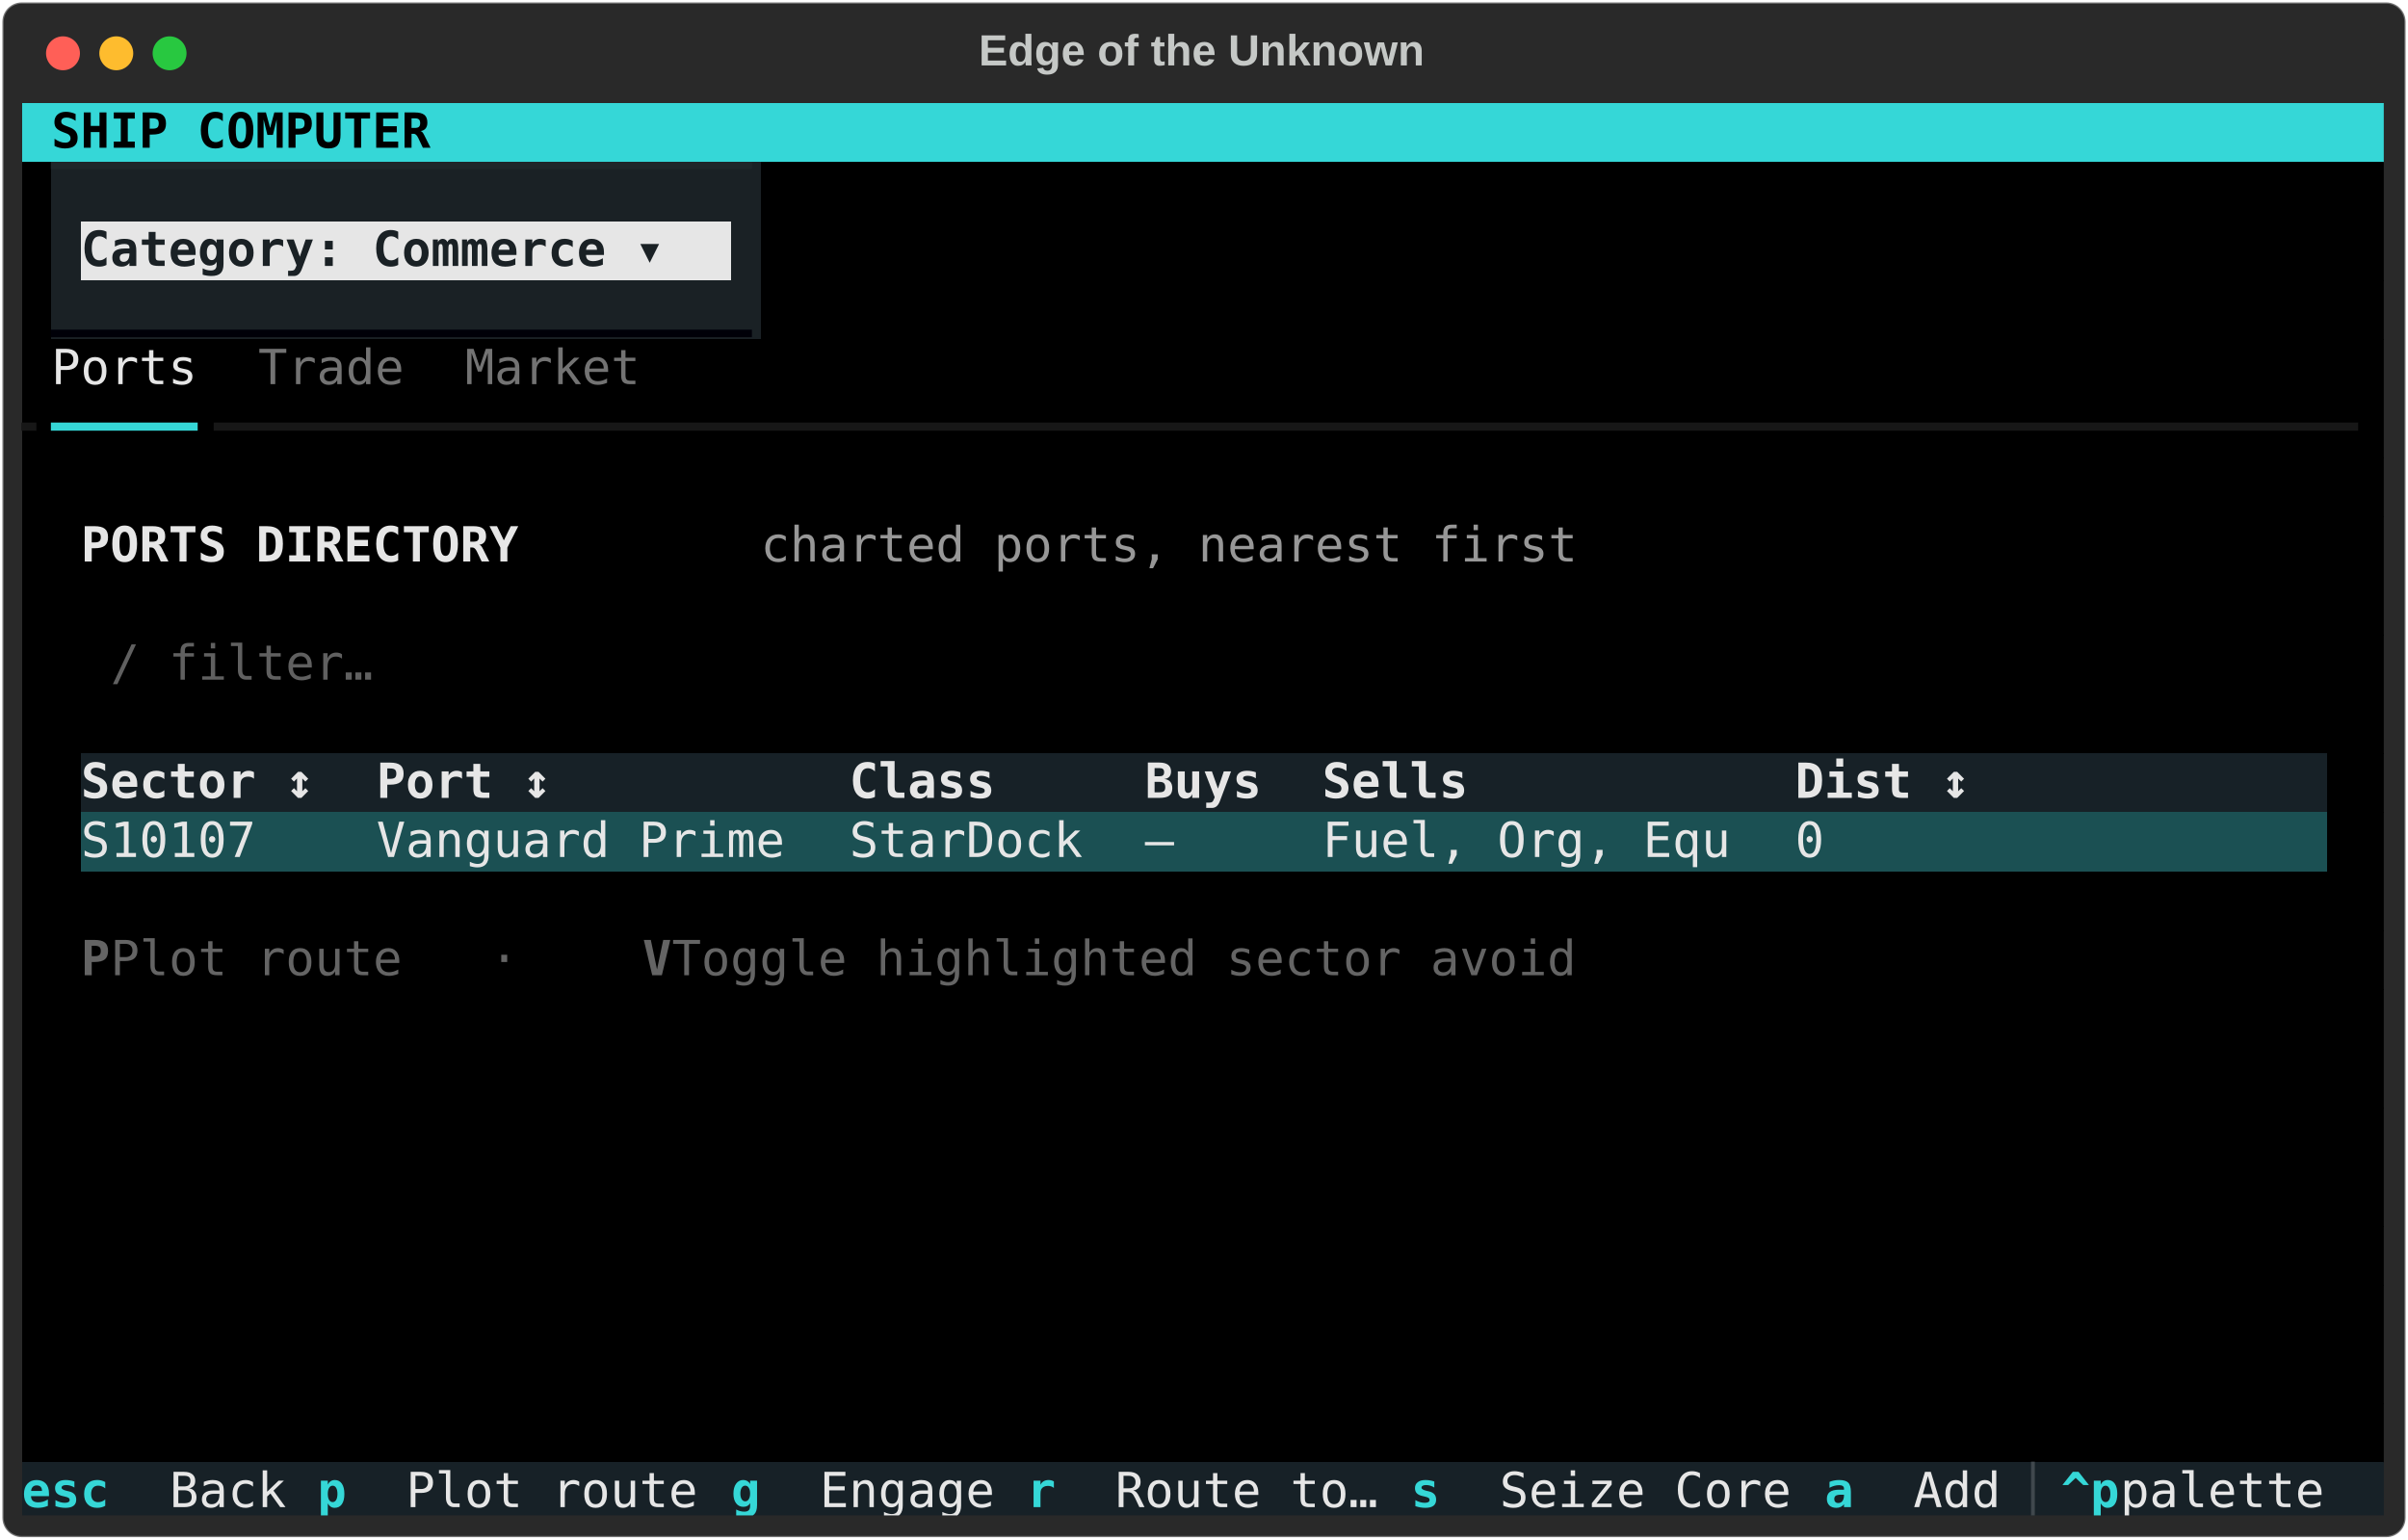
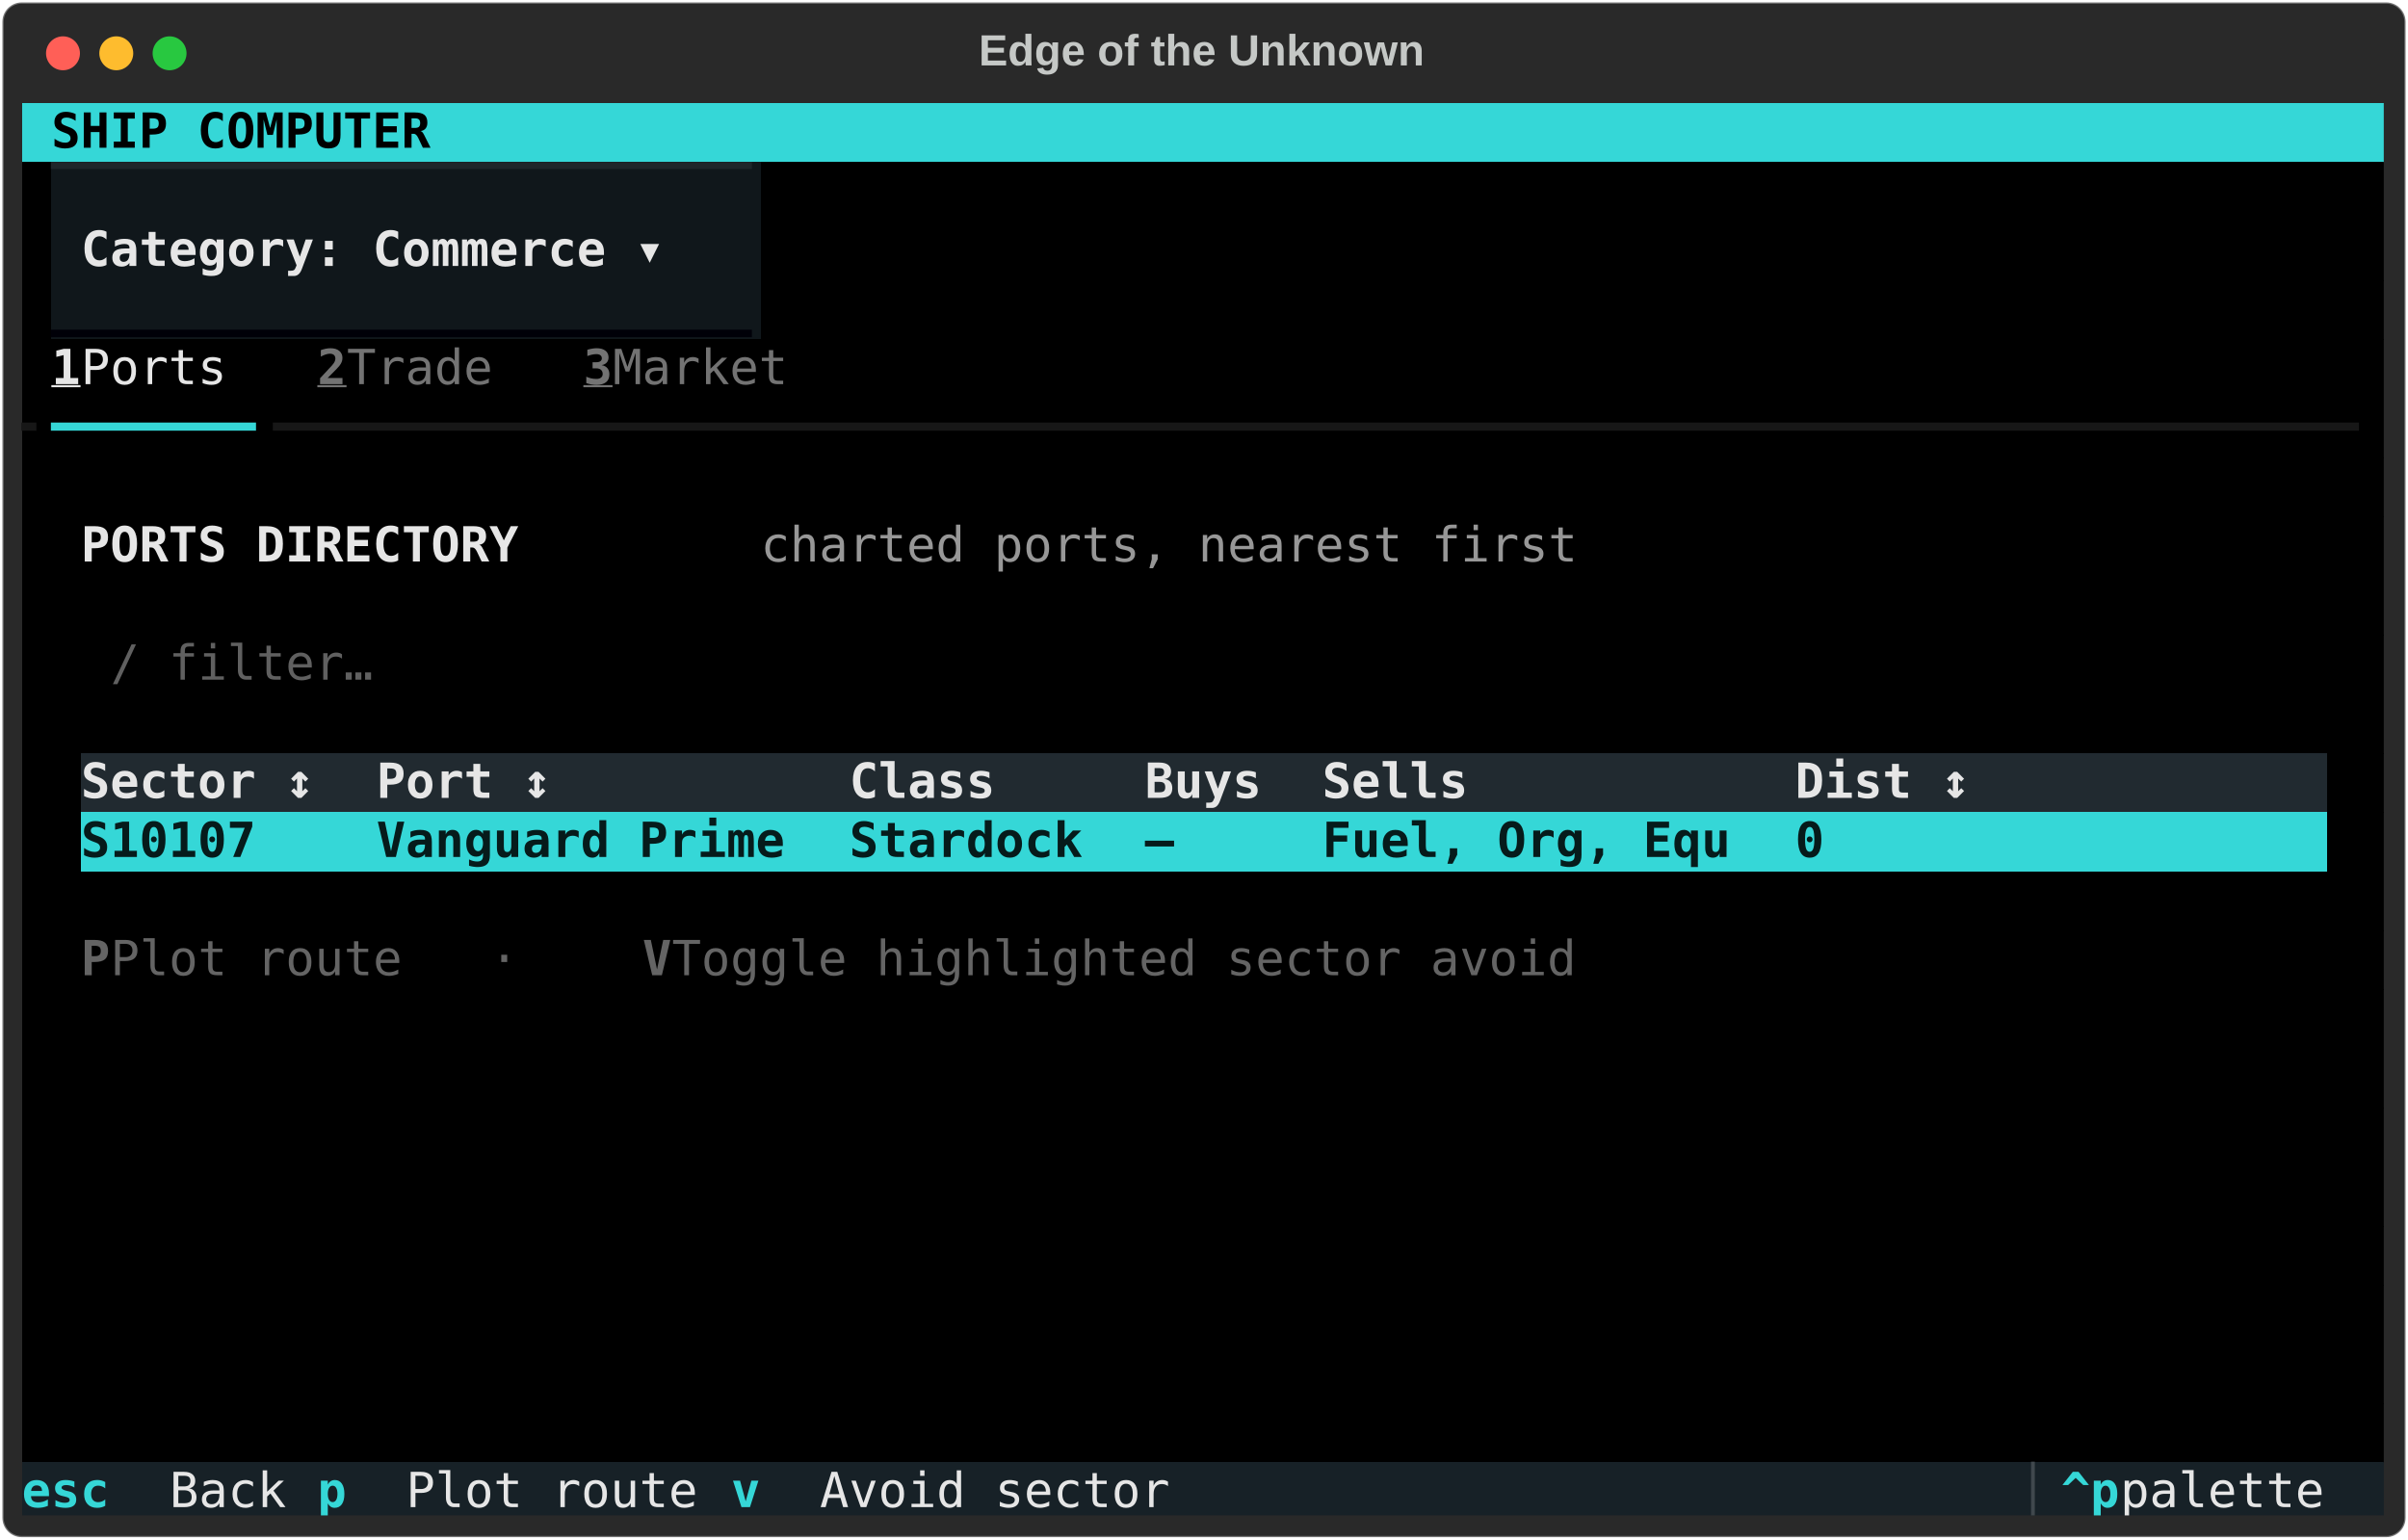
<svg xmlns="http://www.w3.org/2000/svg" class="rich-terminal" viewBox="0 0 994 635.6">
  <style>

    @font-face {
        font-family: "Fira Code";
        src: local("FiraCode-Regular"),
                url("https://cdnjs.cloudflare.com/ajax/libs/firacode/6.2.0/woff2/FiraCode-Regular.woff2") format("woff2"),
                url("https://cdnjs.cloudflare.com/ajax/libs/firacode/6.2.0/woff/FiraCode-Regular.woff") format("woff");
        font-style: normal;
        font-weight: 400;
    }
    @font-face {
        font-family: "Fira Code";
        src: local("FiraCode-Bold"),
                url("https://cdnjs.cloudflare.com/ajax/libs/firacode/6.2.0/woff2/FiraCode-Bold.woff2") format("woff2"),
                url("https://cdnjs.cloudflare.com/ajax/libs/firacode/6.2.0/woff/FiraCode-Bold.woff") format("woff");
        font-style: bold;
        font-weight: 700;
    }

    .terminal-matrix {
        font-family: Fira Code, monospace;
        font-size: 20px;
        line-height: 24.4px;
        font-variant-east-asian: full-width;
    }

    .terminal-title {
        font-size: 18px;
        font-weight: bold;
        font-family: arial;
    }

    .terminal-r1 { fill: #c5c8c6 }
.terminal-r2 { fill: #000000;font-weight: bold }
.terminal-r3 { fill: #1f262a }
- .terminal-r4 { fill: #1a2125;font-weight: bold }
+ .terminal-r4 { fill: #e6e6e6;font-weight: bold }
.terminal-r5 { fill: #000008 }
- .terminal-r6 { fill: #e6e6e6 }
- .terminal-r7 { fill: #737373 }
- .terminal-r8 { fill: #171717 }
- .terminal-r9 { fill: #35d7d7 }
- .terminal-r10 { fill: #e6e6e6;font-weight: bold }
- .terminal-r11 { fill: #979797 }
- .terminal-r12 { fill: #606060 }
- .terminal-r13 { fill: #999999 }
- .terminal-r14 { fill: #646464;font-weight: bold }
- .terminal-r15 { fill: #646464 }
- .terminal-r16 { fill: #35d7d7;font-weight: bold }
- .terminal-r17 { fill: #40484d }
+ .terminal-r6 { fill: #e6e6e6;font-weight: bold;text-decoration: underline; }
+ .terminal-r7 { fill: #e6e6e6 }
+ .terminal-r8 { fill: #737373;font-weight: bold;text-decoration: underline; }
+ .terminal-r9 { fill: #737373 }
+ .terminal-r10 { fill: #171717 }
+ .terminal-r11 { fill: #35d7d7 }
+ .terminal-r12 { fill: #979797 }
+ .terminal-r13 { fill: #606060 }
+ .terminal-r14 { fill: #999999 }
+ .terminal-r15 { fill: #061b1b;font-weight: bold }
+ .terminal-r16 { fill: #646464;font-weight: bold }
+ .terminal-r17 { fill: #646464 }
+ .terminal-r18 { fill: #35d7d7;font-weight: bold }
+ .terminal-r19 { fill: #40484d }
    </style>
  <defs>
    <clipPath id="terminal-clip-terminal">
      <rect x="0" y="0" width="975.0" height="584.6" />
    </clipPath>
    <clipPath id="terminal-line-0">
      <rect x="0" y="1.5" width="976" height="24.65" />
    </clipPath>
    <clipPath id="terminal-line-1">
      <rect x="0" y="25.9" width="976" height="24.65" />
    </clipPath>
    <clipPath id="terminal-line-2">
      <rect x="0" y="50.3" width="976" height="24.65" />
    </clipPath>
    <clipPath id="terminal-line-3">
      <rect x="0" y="74.7" width="976" height="24.65" />
    </clipPath>
    <clipPath id="terminal-line-4">
      <rect x="0" y="99.1" width="976" height="24.65" />
    </clipPath>
    <clipPath id="terminal-line-5">
      <rect x="0" y="123.5" width="976" height="24.65" />
    </clipPath>
    <clipPath id="terminal-line-6">
      <rect x="0" y="147.9" width="976" height="24.65" />
    </clipPath>
    <clipPath id="terminal-line-7">
      <rect x="0" y="172.3" width="976" height="24.65" />
    </clipPath>
    <clipPath id="terminal-line-8">
      <rect x="0" y="196.7" width="976" height="24.65" />
    </clipPath>
    <clipPath id="terminal-line-9">
      <rect x="0" y="221.1" width="976" height="24.65" />
    </clipPath>
    <clipPath id="terminal-line-10">
      <rect x="0" y="245.5" width="976" height="24.65" />
    </clipPath>
    <clipPath id="terminal-line-11">
      <rect x="0" y="269.9" width="976" height="24.65" />
    </clipPath>
    <clipPath id="terminal-line-12">
      <rect x="0" y="294.3" width="976" height="24.65" />
    </clipPath>
    <clipPath id="terminal-line-13">
      <rect x="0" y="318.7" width="976" height="24.65" />
    </clipPath>
    <clipPath id="terminal-line-14">
      <rect x="0" y="343.1" width="976" height="24.65" />
    </clipPath>
    <clipPath id="terminal-line-15">
      <rect x="0" y="367.5" width="976" height="24.65" />
    </clipPath>
    <clipPath id="terminal-line-16">
      <rect x="0" y="391.9" width="976" height="24.65" />
    </clipPath>
    <clipPath id="terminal-line-17">
      <rect x="0" y="416.3" width="976" height="24.65" />
    </clipPath>
    <clipPath id="terminal-line-18">
      <rect x="0" y="440.7" width="976" height="24.65" />
    </clipPath>
    <clipPath id="terminal-line-19">
      <rect x="0" y="465.1" width="976" height="24.65" />
    </clipPath>
    <clipPath id="terminal-line-20">
      <rect x="0" y="489.5" width="976" height="24.65" />
    </clipPath>
    <clipPath id="terminal-line-21">
      <rect x="0" y="513.9" width="976" height="24.65" />
    </clipPath>
    <clipPath id="terminal-line-22">
      <rect x="0" y="538.3" width="976" height="24.65" />
    </clipPath>
  </defs>
  <rect fill="#292929" stroke="rgba(255,255,255,0.35)" stroke-width="1" x="1" y="1" width="992" height="633.6" rx="8" />
  <text class="terminal-title" fill="#c5c8c6" text-anchor="middle" x="496" y="27">Edge of the Unknown</text>
  <g transform="translate(26,22)">
    <circle cx="0" cy="0" r="7" fill="#ff5f57" />
    <circle cx="22" cy="0" r="7" fill="#febc2e" />
    <circle cx="44" cy="0" r="7" fill="#28c840" />
  </g>
  <g transform="translate(9, 41)" clip-path="url(#terminal-clip-terminal)">
    <rect fill="#35d7d7" x="0" y="1.5" width="12.2" height="24.65" shape-rendering="crispEdges" />
    <rect fill="#35d7d7" x="12.2" y="1.5" width="158.6" height="24.65" shape-rendering="crispEdges" />
    <rect fill="#35d7d7" x="170.8" y="1.5" width="805.2" height="24.65" shape-rendering="crispEdges" />
    <rect fill="#000000" x="0" y="25.9" width="12.2" height="24.65" shape-rendering="crispEdges" />
-     <rect fill="#1a2125" x="12.2" y="25.9" width="292.8" height="24.65" shape-rendering="crispEdges" />
+     <rect fill="#10171b" x="12.2" y="25.9" width="292.8" height="24.65" shape-rendering="crispEdges" />
    <rect fill="#000000" x="305" y="25.9" width="671" height="24.65" shape-rendering="crispEdges" />
    <rect fill="#000000" x="0" y="50.3" width="12.2" height="24.65" shape-rendering="crispEdges" />
-     <rect fill="#1a2125" x="12.2" y="50.3" width="12.2" height="24.65" shape-rendering="crispEdges" />
-     <rect fill="#e6e6e6" x="24.4" y="50.3" width="268.4" height="24.65" shape-rendering="crispEdges" />
-     <rect fill="#1a2125" x="292.8" y="50.3" width="12.2" height="24.65" shape-rendering="crispEdges" />
+     <rect fill="#10171b" x="12.2" y="50.3" width="12.2" height="24.65" shape-rendering="crispEdges" />
+     <rect fill="#10171b" x="24.4" y="50.3" width="268.4" height="24.65" shape-rendering="crispEdges" />
+     <rect fill="#10171b" x="292.8" y="50.3" width="12.2" height="24.65" shape-rendering="crispEdges" />
    <rect fill="#000000" x="305" y="50.3" width="671" height="24.65" shape-rendering="crispEdges" />
    <rect fill="#000000" x="0" y="74.7" width="12.2" height="24.65" shape-rendering="crispEdges" />
-     <rect fill="#1a2125" x="12.2" y="74.7" width="292.8" height="24.65" shape-rendering="crispEdges" />
+     <rect fill="#10171b" x="12.2" y="74.7" width="292.8" height="24.65" shape-rendering="crispEdges" />
    <rect fill="#000000" x="305" y="74.7" width="671" height="24.65" shape-rendering="crispEdges" />
    <rect fill="#000000" x="0" y="99.1" width="12.2" height="24.65" shape-rendering="crispEdges" />
-     <rect fill="#000000" x="12.2" y="99.1" width="61" height="24.65" shape-rendering="crispEdges" />
-     <rect fill="#000000" x="73.2" y="99.1" width="24.4" height="24.65" shape-rendering="crispEdges" />
-     <rect fill="#000000" x="97.6" y="99.1" width="61" height="24.65" shape-rendering="crispEdges" />
-     <rect fill="#000000" x="158.6" y="99.1" width="24.4" height="24.65" shape-rendering="crispEdges" />
-     <rect fill="#000000" x="183" y="99.1" width="73.2" height="24.65" shape-rendering="crispEdges" />
-     <rect fill="#000000" x="256.2" y="99.1" width="719.8" height="24.65" shape-rendering="crispEdges" />
+     <rect fill="#000000" x="12.2" y="99.1" width="12.2" height="24.65" shape-rendering="crispEdges" />
+     <rect fill="#000000" x="24.4" y="99.1" width="73.2" height="24.65" shape-rendering="crispEdges" />
+     <rect fill="#000000" x="97.6" y="99.1" width="24.4" height="24.65" shape-rendering="crispEdges" />
+     <rect fill="#000000" x="122" y="99.1" width="12.2" height="24.65" shape-rendering="crispEdges" />
+     <rect fill="#000000" x="134.2" y="99.1" width="73.2" height="24.65" shape-rendering="crispEdges" />
+     <rect fill="#000000" x="207.4" y="99.1" width="24.4" height="24.65" shape-rendering="crispEdges" />
+     <rect fill="#000000" x="231.8" y="99.1" width="12.2" height="24.65" shape-rendering="crispEdges" />
+     <rect fill="#000000" x="244" y="99.1" width="85.4" height="24.65" shape-rendering="crispEdges" />
+     <rect fill="#000000" x="329.4" y="99.1" width="646.6" height="24.65" shape-rendering="crispEdges" />
    <rect fill="#000000" x="0" y="123.5" width="12.2" height="24.65" shape-rendering="crispEdges" />
-     <rect fill="#000000" x="12.2" y="123.5" width="61" height="24.65" shape-rendering="crispEdges" />
-     <rect fill="#000000" x="73.2" y="123.5" width="902.8" height="24.65" shape-rendering="crispEdges" />
+     <rect fill="#000000" x="12.2" y="123.5" width="85.4" height="24.65" shape-rendering="crispEdges" />
+     <rect fill="#000000" x="97.6" y="123.5" width="878.4" height="24.65" shape-rendering="crispEdges" />
    <rect fill="#000000" x="0" y="147.9" width="976" height="24.65" shape-rendering="crispEdges" />
    <rect fill="#000000" x="0" y="172.3" width="24.4" height="24.65" shape-rendering="crispEdges" />
    <rect fill="#000000" x="24.4" y="172.3" width="183" height="24.65" shape-rendering="crispEdges" />
    <rect fill="#000000" x="207.4" y="172.3" width="97.6" height="24.65" shape-rendering="crispEdges" />
    <rect fill="#000000" x="305" y="172.3" width="341.6" height="24.65" shape-rendering="crispEdges" />
    <rect fill="#000000" x="646.6" y="172.3" width="329.4" height="24.65" shape-rendering="crispEdges" />
    <rect fill="#000000" x="0" y="196.7" width="976" height="24.65" shape-rendering="crispEdges" />
    <rect fill="#000000" x="0" y="221.1" width="36.6" height="24.65" shape-rendering="crispEdges" />
    <rect fill="#000000" x="36.6" y="221.1" width="109.8" height="24.65" shape-rendering="crispEdges" />
    <rect fill="#000000" x="146.4" y="221.1" width="793" height="24.65" shape-rendering="crispEdges" />
    <rect fill="#000000" x="939.4" y="221.1" width="36.6" height="24.65" shape-rendering="crispEdges" />
    <rect fill="#000000" x="0" y="245.5" width="976" height="24.65" shape-rendering="crispEdges" />
    <rect fill="#000000" x="0" y="269.9" width="24.4" height="24.65" shape-rendering="crispEdges" />
-     <rect fill="#172127" x="24.4" y="269.9" width="122" height="24.65" shape-rendering="crispEdges" />
-     <rect fill="#172127" x="146.4" y="269.9" width="195.2" height="24.65" shape-rendering="crispEdges" />
-     <rect fill="#172127" x="341.6" y="269.9" width="122" height="24.65" shape-rendering="crispEdges" />
-     <rect fill="#172127" x="463.6" y="269.9" width="73.2" height="24.65" shape-rendering="crispEdges" />
-     <rect fill="#172127" x="536.8" y="269.9" width="195.2" height="24.65" shape-rendering="crispEdges" />
-     <rect fill="#172127" x="732" y="269.9" width="97.6" height="24.65" shape-rendering="crispEdges" />
-     <rect fill="#172127" x="829.6" y="269.9" width="122" height="24.65" shape-rendering="crispEdges" />
+     <rect fill="#212a30" x="24.4" y="269.9" width="122" height="24.65" shape-rendering="crispEdges" />
+     <rect fill="#212a30" x="146.4" y="269.9" width="195.2" height="24.65" shape-rendering="crispEdges" />
+     <rect fill="#212a30" x="341.6" y="269.9" width="122" height="24.65" shape-rendering="crispEdges" />
+     <rect fill="#212a30" x="463.6" y="269.9" width="73.2" height="24.65" shape-rendering="crispEdges" />
+     <rect fill="#212a30" x="536.8" y="269.9" width="195.2" height="24.65" shape-rendering="crispEdges" />
+     <rect fill="#212a30" x="732" y="269.9" width="97.6" height="24.65" shape-rendering="crispEdges" />
+     <rect fill="#212a30" x="829.6" y="269.9" width="122" height="24.65" shape-rendering="crispEdges" />
    <rect fill="#000000" x="951.6" y="269.9" width="24.4" height="24.65" shape-rendering="crispEdges" />
    <rect fill="#000000" x="0" y="294.3" width="24.4" height="24.65" shape-rendering="crispEdges" />
-     <rect fill="#1b5053" x="24.4" y="294.3" width="122" height="24.65" shape-rendering="crispEdges" />
-     <rect fill="#1b5053" x="146.4" y="294.3" width="195.2" height="24.65" shape-rendering="crispEdges" />
-     <rect fill="#1b5053" x="341.6" y="294.3" width="122" height="24.65" shape-rendering="crispEdges" />
-     <rect fill="#1b5053" x="463.6" y="294.3" width="73.2" height="24.65" shape-rendering="crispEdges" />
-     <rect fill="#1b5053" x="536.8" y="294.3" width="195.2" height="24.65" shape-rendering="crispEdges" />
-     <rect fill="#1b5053" x="732" y="294.3" width="97.6" height="24.65" shape-rendering="crispEdges" />
-     <rect fill="#1b5053" x="829.6" y="294.3" width="122" height="24.65" shape-rendering="crispEdges" />
+     <rect fill="#35d7d7" x="24.4" y="294.3" width="122" height="24.65" shape-rendering="crispEdges" />
+     <rect fill="#35d7d7" x="146.4" y="294.3" width="195.2" height="24.65" shape-rendering="crispEdges" />
+     <rect fill="#35d7d7" x="341.6" y="294.3" width="122" height="24.65" shape-rendering="crispEdges" />
+     <rect fill="#35d7d7" x="463.6" y="294.3" width="73.2" height="24.65" shape-rendering="crispEdges" />
+     <rect fill="#35d7d7" x="536.8" y="294.3" width="195.2" height="24.65" shape-rendering="crispEdges" />
+     <rect fill="#35d7d7" x="732" y="294.3" width="97.6" height="24.65" shape-rendering="crispEdges" />
+     <rect fill="#35d7d7" x="829.6" y="294.3" width="122" height="24.65" shape-rendering="crispEdges" />
    <rect fill="#000000" x="951.6" y="294.3" width="24.4" height="24.65" shape-rendering="crispEdges" />
    <rect fill="#000000" x="0" y="318.7" width="976" height="24.65" shape-rendering="crispEdges" />
    <rect fill="#000000" x="0" y="343.1" width="24.4" height="24.65" shape-rendering="crispEdges" />
    <rect fill="#000000" x="24.4" y="343.1" width="12.2" height="24.65" shape-rendering="crispEdges" />
    <rect fill="#000000" x="36.6" y="343.1" width="219.6" height="24.65" shape-rendering="crispEdges" />
    <rect fill="#000000" x="256.2" y="343.1" width="12.2" height="24.65" shape-rendering="crispEdges" />
    <rect fill="#000000" x="268.4" y="343.1" width="390.4" height="24.65" shape-rendering="crispEdges" />
    <rect fill="#000000" x="658.8" y="343.1" width="317.2" height="24.65" shape-rendering="crispEdges" />
    <rect fill="#000000" x="0" y="367.5" width="976" height="24.65" shape-rendering="crispEdges" />
    <rect fill="#000000" x="0" y="391.9" width="976" height="24.65" shape-rendering="crispEdges" />
    <rect fill="#000000" x="0" y="416.3" width="976" height="24.65" shape-rendering="crispEdges" />
    <rect fill="#000000" x="0" y="440.7" width="976" height="24.65" shape-rendering="crispEdges" />
    <rect fill="#000000" x="0" y="465.1" width="976" height="24.65" shape-rendering="crispEdges" />
    <rect fill="#000000" x="0" y="489.5" width="976" height="24.65" shape-rendering="crispEdges" />
    <rect fill="#000000" x="0" y="513.9" width="976" height="24.65" shape-rendering="crispEdges" />
    <rect fill="#000000" x="0" y="538.3" width="976" height="24.65" shape-rendering="crispEdges" />
    <rect fill="#172127" x="0" y="562.7" width="61" height="24.65" shape-rendering="crispEdges" />
    <rect fill="#172127" x="61" y="562.7" width="61" height="24.65" shape-rendering="crispEdges" />
    <rect fill="#172127" x="122" y="562.7" width="36.6" height="24.65" shape-rendering="crispEdges" />
    <rect fill="#172127" x="158.6" y="562.7" width="134.2" height="24.65" shape-rendering="crispEdges" />
    <rect fill="#172127" x="292.8" y="562.7" width="36.6" height="24.65" shape-rendering="crispEdges" />
-     <rect fill="#172127" x="329.4" y="562.7" width="85.4" height="24.65" shape-rendering="crispEdges" />
-     <rect fill="#172127" x="414.8" y="562.7" width="36.6" height="24.65" shape-rendering="crispEdges" />
-     <rect fill="#172127" x="451.4" y="562.7" width="122" height="24.65" shape-rendering="crispEdges" />
-     <rect fill="#172127" x="573.4" y="562.7" width="36.6" height="24.65" shape-rendering="crispEdges" />
-     <rect fill="#172127" x="610" y="562.7" width="134.2" height="24.65" shape-rendering="crispEdges" />
-     <rect fill="#172127" x="744.2" y="562.7" width="36.6" height="24.65" shape-rendering="crispEdges" />
-     <rect fill="#172127" x="780.8" y="562.7" width="48.8" height="24.65" shape-rendering="crispEdges" />
+     <rect fill="#172127" x="329.4" y="562.7" width="158.6" height="24.65" shape-rendering="crispEdges" />
+     <rect fill="#172127" x="488" y="562.7" width="341.6" height="24.65" shape-rendering="crispEdges" />
    <rect fill="#172127" x="829.6" y="562.7" width="12.2" height="24.65" shape-rendering="crispEdges" />
    <rect fill="#172127" x="841.8" y="562.7" width="24.4" height="24.65" shape-rendering="crispEdges" />
    <rect fill="#172127" x="866.2" y="562.7" width="97.6" height="24.65" shape-rendering="crispEdges" />
    <rect fill="#172127" x="963.8" y="562.7" width="12.2" height="24.65" shape-rendering="crispEdges" />
    <g class="terminal-matrix">
      <text class="terminal-r2" x="12.2" y="20" textLength="158.6" clip-path="url(#terminal-line-0)">SHIP COMPUTER</text>
      <text class="terminal-r1" x="976" y="20" textLength="12.2" clip-path="url(#terminal-line-0)">
</text>
      <text class="terminal-r3" x="12.2" y="44.4" textLength="292.8" clip-path="url(#terminal-line-1)">▔▔▔▔▔▔▔▔▔▔▔▔▔▔▔▔▔▔▔▔▔▔▔▔</text>
      <text class="terminal-r1" x="976" y="44.4" textLength="12.2" clip-path="url(#terminal-line-1)">
</text>
      <text class="terminal-r4" x="24.4" y="68.8" textLength="268.4" clip-path="url(#terminal-line-2)"> Category: Commerce ▾ </text>
      <text class="terminal-r1" x="976" y="68.8" textLength="12.2" clip-path="url(#terminal-line-2)">
</text>
      <text class="terminal-r5" x="12.2" y="93.2" textLength="292.8" clip-path="url(#terminal-line-3)">▁▁▁▁▁▁▁▁▁▁▁▁▁▁▁▁▁▁▁▁▁▁▁▁</text>
      <text class="terminal-r1" x="976" y="93.2" textLength="12.2" clip-path="url(#terminal-line-3)">
</text>
-       <text class="terminal-r6" x="12.2" y="117.6" textLength="61" clip-path="url(#terminal-line-4)">Ports</text>
-       <text class="terminal-r7" x="97.6" y="117.6" textLength="61" clip-path="url(#terminal-line-4)">Trade</text>
-       <text class="terminal-r7" x="183" y="117.6" textLength="73.2" clip-path="url(#terminal-line-4)">Market</text>
+       <text class="terminal-r6" x="12.2" y="117.6" textLength="12.2" clip-path="url(#terminal-line-4)">1</text>
+       <text class="terminal-r7" x="24.4" y="117.6" textLength="73.2" clip-path="url(#terminal-line-4)"> Ports</text>
+       <text class="terminal-r8" x="122" y="117.6" textLength="12.2" clip-path="url(#terminal-line-4)">2</text>
+       <text class="terminal-r9" x="134.2" y="117.6" textLength="73.2" clip-path="url(#terminal-line-4)"> Trade</text>
+       <text class="terminal-r8" x="231.8" y="117.6" textLength="12.2" clip-path="url(#terminal-line-4)">3</text>
+       <text class="terminal-r9" x="244" y="117.6" textLength="85.4" clip-path="url(#terminal-line-4)"> Market</text>
      <text class="terminal-r1" x="976" y="117.6" textLength="12.2" clip-path="url(#terminal-line-4)">
</text>
-       <text class="terminal-r8" x="0" y="142" textLength="12.2" clip-path="url(#terminal-line-5)">╸</text>
-       <text class="terminal-r9" x="12.2" y="142" textLength="61" clip-path="url(#terminal-line-5)">━━━━━</text>
-       <text class="terminal-r8" x="73.2" y="142" textLength="902.8" clip-path="url(#terminal-line-5)">╺━━━━━━━━━━━━━━━━━━━━━━━━━━━━━━━━━━━━━━━━━━━━━━━━━━━━━━━━━━━━━━━━━━━━━━━━━</text>
+       <text class="terminal-r10" x="0" y="142" textLength="12.2" clip-path="url(#terminal-line-5)">╸</text>
+       <text class="terminal-r11" x="12.2" y="142" textLength="85.4" clip-path="url(#terminal-line-5)">━━━━━━━</text>
+       <text class="terminal-r10" x="97.6" y="142" textLength="878.4" clip-path="url(#terminal-line-5)">╺━━━━━━━━━━━━━━━━━━━━━━━━━━━━━━━━━━━━━━━━━━━━━━━━━━━━━━━━━━━━━━━━━━━━━━━</text>
      <text class="terminal-r1" x="976" y="142" textLength="12.2" clip-path="url(#terminal-line-5)">
</text>
      <text class="terminal-r1" x="976" y="166.4" textLength="12.2" clip-path="url(#terminal-line-6)">
</text>
-       <text class="terminal-r10" x="24.4" y="190.8" textLength="183" clip-path="url(#terminal-line-7)">PORTS DIRECTORY</text>
-       <text class="terminal-r11" x="305" y="190.8" textLength="341.6" clip-path="url(#terminal-line-7)">charted ports, nearest first</text>
+       <text class="terminal-r4" x="24.4" y="190.8" textLength="183" clip-path="url(#terminal-line-7)">PORTS DIRECTORY</text>
+       <text class="terminal-r12" x="305" y="190.8" textLength="341.6" clip-path="url(#terminal-line-7)">charted ports, nearest first</text>
      <text class="terminal-r1" x="976" y="190.8" textLength="12.2" clip-path="url(#terminal-line-7)">
</text>
      <text class="terminal-r1" x="976" y="215.2" textLength="12.2" clip-path="url(#terminal-line-8)">
</text>
-       <text class="terminal-r12" x="36.6" y="239.6" textLength="109.8" clip-path="url(#terminal-line-9)">/ filter…</text>
+       <text class="terminal-r13" x="36.6" y="239.6" textLength="109.8" clip-path="url(#terminal-line-9)">/ filter…</text>
      <text class="terminal-r1" x="976" y="239.6" textLength="12.2" clip-path="url(#terminal-line-9)">
</text>
      <text class="terminal-r1" x="976" y="264" textLength="12.2" clip-path="url(#terminal-line-10)">
</text>
-       <text class="terminal-r10" x="24.4" y="288.4" textLength="122" clip-path="url(#terminal-line-11)"> Sector ↕ </text>
-       <text class="terminal-r10" x="146.4" y="288.4" textLength="195.2" clip-path="url(#terminal-line-11)"> Port ↕         </text>
-       <text class="terminal-r10" x="341.6" y="288.4" textLength="122" clip-path="url(#terminal-line-11)"> Class    </text>
-       <text class="terminal-r10" x="463.6" y="288.4" textLength="73.2" clip-path="url(#terminal-line-11)"> Buys </text>
-       <text class="terminal-r10" x="536.8" y="288.4" textLength="195.2" clip-path="url(#terminal-line-11)"> Sells          </text>
-       <text class="terminal-r10" x="732" y="288.4" textLength="97.6" clip-path="url(#terminal-line-11)"> Dist ↕ </text>
+       <text class="terminal-r4" x="24.4" y="288.4" textLength="122" clip-path="url(#terminal-line-11)"> Sector ↕ </text>
+       <text class="terminal-r4" x="146.4" y="288.4" textLength="195.2" clip-path="url(#terminal-line-11)"> Port ↕         </text>
+       <text class="terminal-r4" x="341.6" y="288.4" textLength="122" clip-path="url(#terminal-line-11)"> Class    </text>
+       <text class="terminal-r4" x="463.6" y="288.4" textLength="73.2" clip-path="url(#terminal-line-11)"> Buys </text>
+       <text class="terminal-r4" x="536.8" y="288.4" textLength="195.2" clip-path="url(#terminal-line-11)"> Sells          </text>
+       <text class="terminal-r4" x="732" y="288.4" textLength="97.6" clip-path="url(#terminal-line-11)"> Dist ↕ </text>
      <text class="terminal-r1" x="976" y="288.4" textLength="12.2" clip-path="url(#terminal-line-11)">
</text>
-       <text class="terminal-r6" x="24.4" y="312.8" textLength="122" clip-path="url(#terminal-line-12)"> S10107   </text>
-       <text class="terminal-r6" x="146.4" y="312.8" textLength="195.2" clip-path="url(#terminal-line-12)"> Vanguard Prime </text>
-       <text class="terminal-r6" x="341.6" y="312.8" textLength="122" clip-path="url(#terminal-line-12)"> StarDock </text>
-       <text class="terminal-r6" x="463.6" y="312.8" textLength="73.2" clip-path="url(#terminal-line-12)"> —    </text>
-       <text class="terminal-r6" x="536.8" y="312.8" textLength="195.2" clip-path="url(#terminal-line-12)"> Fuel, Org, Equ </text>
-       <text class="terminal-r6" x="732" y="312.8" textLength="97.6" clip-path="url(#terminal-line-12)">      0 </text>
+       <text class="terminal-r15" x="24.4" y="312.8" textLength="122" clip-path="url(#terminal-line-12)"> S10107   </text>
+       <text class="terminal-r15" x="146.4" y="312.8" textLength="195.2" clip-path="url(#terminal-line-12)"> Vanguard Prime </text>
+       <text class="terminal-r15" x="341.6" y="312.8" textLength="122" clip-path="url(#terminal-line-12)"> Stardock </text>
+       <text class="terminal-r15" x="463.6" y="312.8" textLength="73.2" clip-path="url(#terminal-line-12)"> —    </text>
+       <text class="terminal-r15" x="536.8" y="312.8" textLength="195.2" clip-path="url(#terminal-line-12)"> Fuel, Org, Equ </text>
+       <text class="terminal-r15" x="732" y="312.8" textLength="97.6" clip-path="url(#terminal-line-12)">      0 </text>
      <text class="terminal-r1" x="976" y="312.8" textLength="12.2" clip-path="url(#terminal-line-12)">
</text>
      <text class="terminal-r1" x="976" y="337.2" textLength="12.2" clip-path="url(#terminal-line-13)">
</text>
-       <text class="terminal-r14" x="24.4" y="361.6" textLength="12.2" clip-path="url(#terminal-line-14)">P</text>
-       <text class="terminal-r15" x="36.6" y="361.6" textLength="219.6" clip-path="url(#terminal-line-14)"> Plot route   ·   </text>
-       <text class="terminal-r14" x="256.2" y="361.6" textLength="12.2" clip-path="url(#terminal-line-14)">V</text>
-       <text class="terminal-r15" x="268.4" y="361.6" textLength="390.4" clip-path="url(#terminal-line-14)"> Toggle highlighted sector avoid</text>
+       <text class="terminal-r16" x="24.4" y="361.6" textLength="12.2" clip-path="url(#terminal-line-14)">P</text>
+       <text class="terminal-r17" x="36.6" y="361.6" textLength="219.6" clip-path="url(#terminal-line-14)"> Plot route   ·   </text>
+       <text class="terminal-r16" x="256.2" y="361.6" textLength="12.2" clip-path="url(#terminal-line-14)">V</text>
+       <text class="terminal-r17" x="268.4" y="361.6" textLength="390.4" clip-path="url(#terminal-line-14)"> Toggle highlighted sector avoid</text>
      <text class="terminal-r1" x="976" y="361.6" textLength="12.2" clip-path="url(#terminal-line-14)">
</text>
      <text class="terminal-r1" x="976" y="386" textLength="12.2" clip-path="url(#terminal-line-15)">
</text>
      <text class="terminal-r1" x="976" y="410.4" textLength="12.2" clip-path="url(#terminal-line-16)">
</text>
      <text class="terminal-r1" x="976" y="434.8" textLength="12.2" clip-path="url(#terminal-line-17)">
</text>
      <text class="terminal-r1" x="976" y="459.2" textLength="12.2" clip-path="url(#terminal-line-18)">
</text>
      <text class="terminal-r1" x="976" y="483.6" textLength="12.2" clip-path="url(#terminal-line-19)">
</text>
      <text class="terminal-r1" x="976" y="508" textLength="12.2" clip-path="url(#terminal-line-20)">
</text>
      <text class="terminal-r1" x="976" y="532.4" textLength="12.2" clip-path="url(#terminal-line-21)">
</text>
      <text class="terminal-r1" x="976" y="556.8" textLength="12.2" clip-path="url(#terminal-line-22)">
</text>
-       <text class="terminal-r16" x="0" y="581.2" textLength="61" clip-path="url(#terminal-line-23)"> esc </text>
-       <text class="terminal-r6" x="61" y="581.2" textLength="61" clip-path="url(#terminal-line-23)">Back </text>
-       <text class="terminal-r16" x="122" y="581.2" textLength="36.6" clip-path="url(#terminal-line-23)"> p </text>
-       <text class="terminal-r6" x="158.6" y="581.2" textLength="134.2" clip-path="url(#terminal-line-23)">Plot route </text>
-       <text class="terminal-r16" x="292.8" y="581.2" textLength="36.6" clip-path="url(#terminal-line-23)"> g </text>
-       <text class="terminal-r6" x="329.4" y="581.2" textLength="85.4" clip-path="url(#terminal-line-23)">Engage </text>
-       <text class="terminal-r16" x="414.8" y="581.2" textLength="36.6" clip-path="url(#terminal-line-23)"> r </text>
-       <text class="terminal-r6" x="451.4" y="581.2" textLength="122" clip-path="url(#terminal-line-23)">Route to… </text>
-       <text class="terminal-r16" x="573.4" y="581.2" textLength="36.6" clip-path="url(#terminal-line-23)"> s </text>
-       <text class="terminal-r6" x="610" y="581.2" textLength="134.2" clip-path="url(#terminal-line-23)">Seize Core </text>
-       <text class="terminal-r16" x="744.2" y="581.2" textLength="36.6" clip-path="url(#terminal-line-23)"> a </text>
-       <text class="terminal-r6" x="780.8" y="581.2" textLength="48.8" clip-path="url(#terminal-line-23)">Add </text>
-       <text class="terminal-r17" x="829.6" y="581.2" textLength="12.2" clip-path="url(#terminal-line-23)">▏</text>
-       <text class="terminal-r16" x="841.8" y="581.2" textLength="24.4" clip-path="url(#terminal-line-23)">^p</text>
-       <text class="terminal-r6" x="866.2" y="581.2" textLength="97.6" clip-path="url(#terminal-line-23)"> palette</text>
+       <text class="terminal-r18" x="0" y="581.2" textLength="61" clip-path="url(#terminal-line-23)"> esc </text>
+       <text class="terminal-r7" x="61" y="581.2" textLength="61" clip-path="url(#terminal-line-23)">Back </text>
+       <text class="terminal-r18" x="122" y="581.2" textLength="36.6" clip-path="url(#terminal-line-23)"> p </text>
+       <text class="terminal-r7" x="158.6" y="581.2" textLength="134.2" clip-path="url(#terminal-line-23)">Plot route </text>
+       <text class="terminal-r18" x="292.8" y="581.2" textLength="36.6" clip-path="url(#terminal-line-23)"> v </text>
+       <text class="terminal-r7" x="329.4" y="581.2" textLength="158.6" clip-path="url(#terminal-line-23)">Avoid sector </text>
+       <text class="terminal-r19" x="829.6" y="581.2" textLength="12.2" clip-path="url(#terminal-line-23)">▏</text>
+       <text class="terminal-r18" x="841.8" y="581.2" textLength="24.4" clip-path="url(#terminal-line-23)">^p</text>
+       <text class="terminal-r7" x="866.2" y="581.2" textLength="97.6" clip-path="url(#terminal-line-23)"> palette</text>
    </g>
  </g>
</svg>
